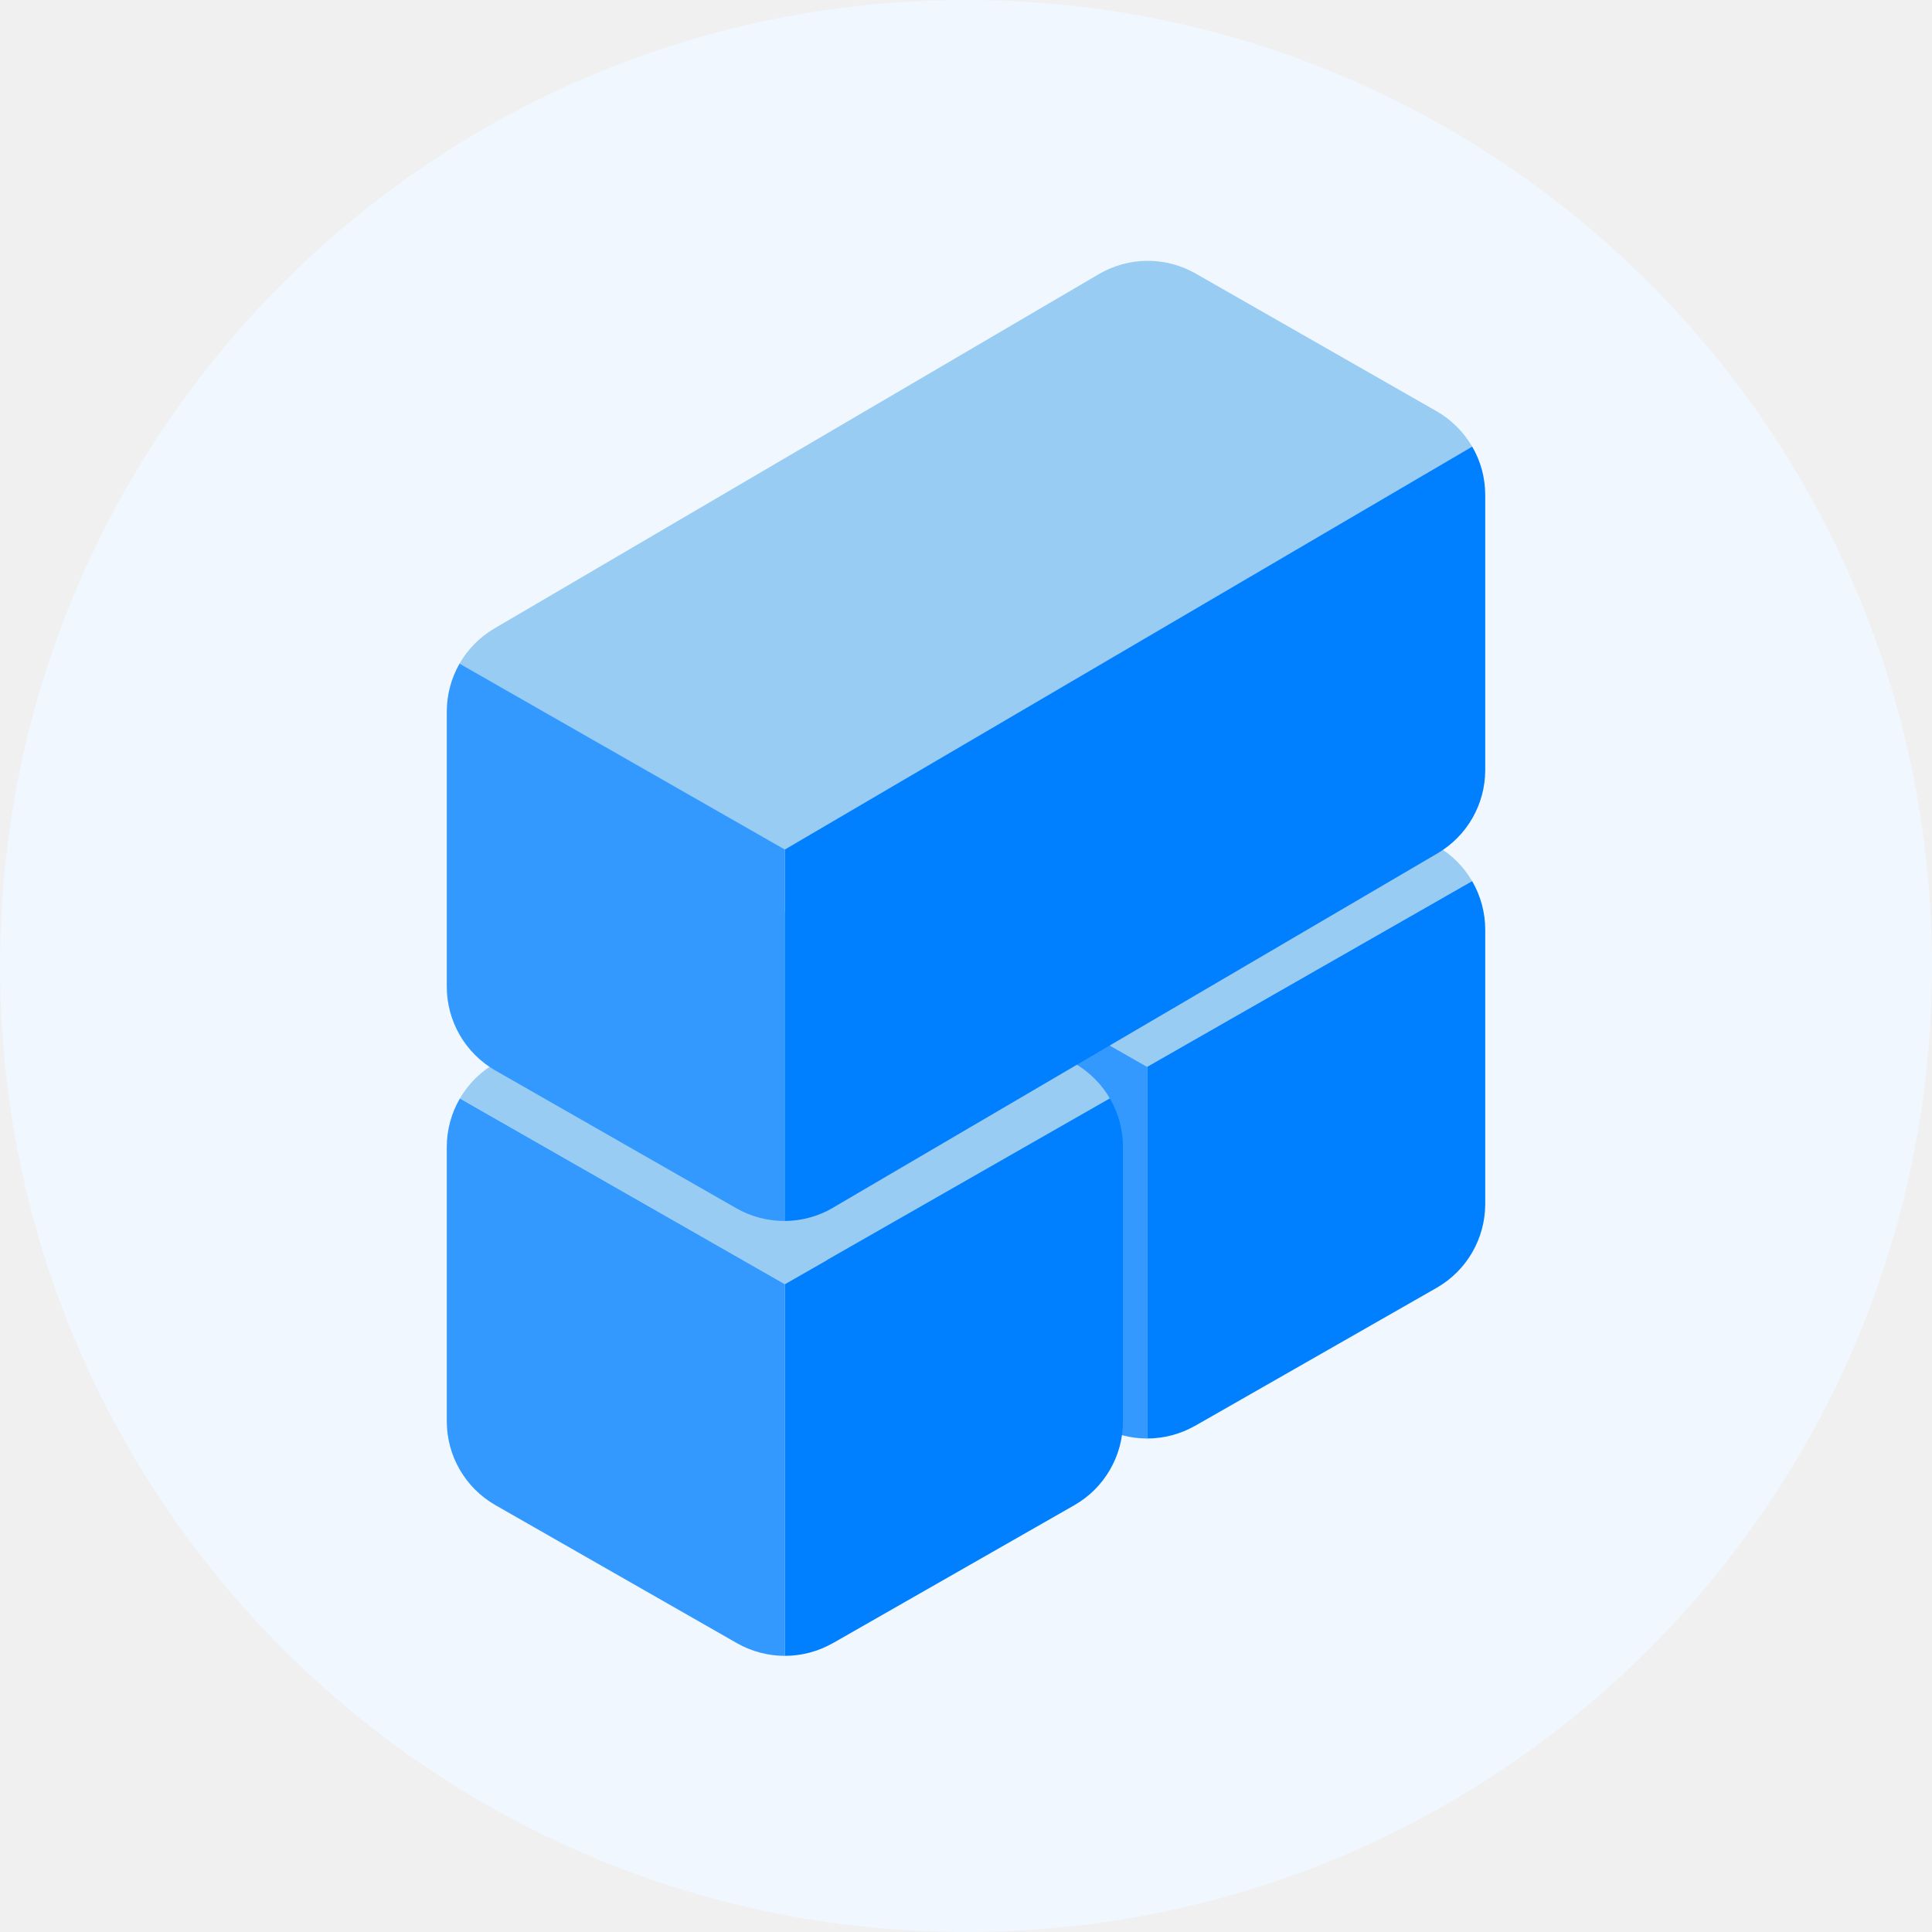
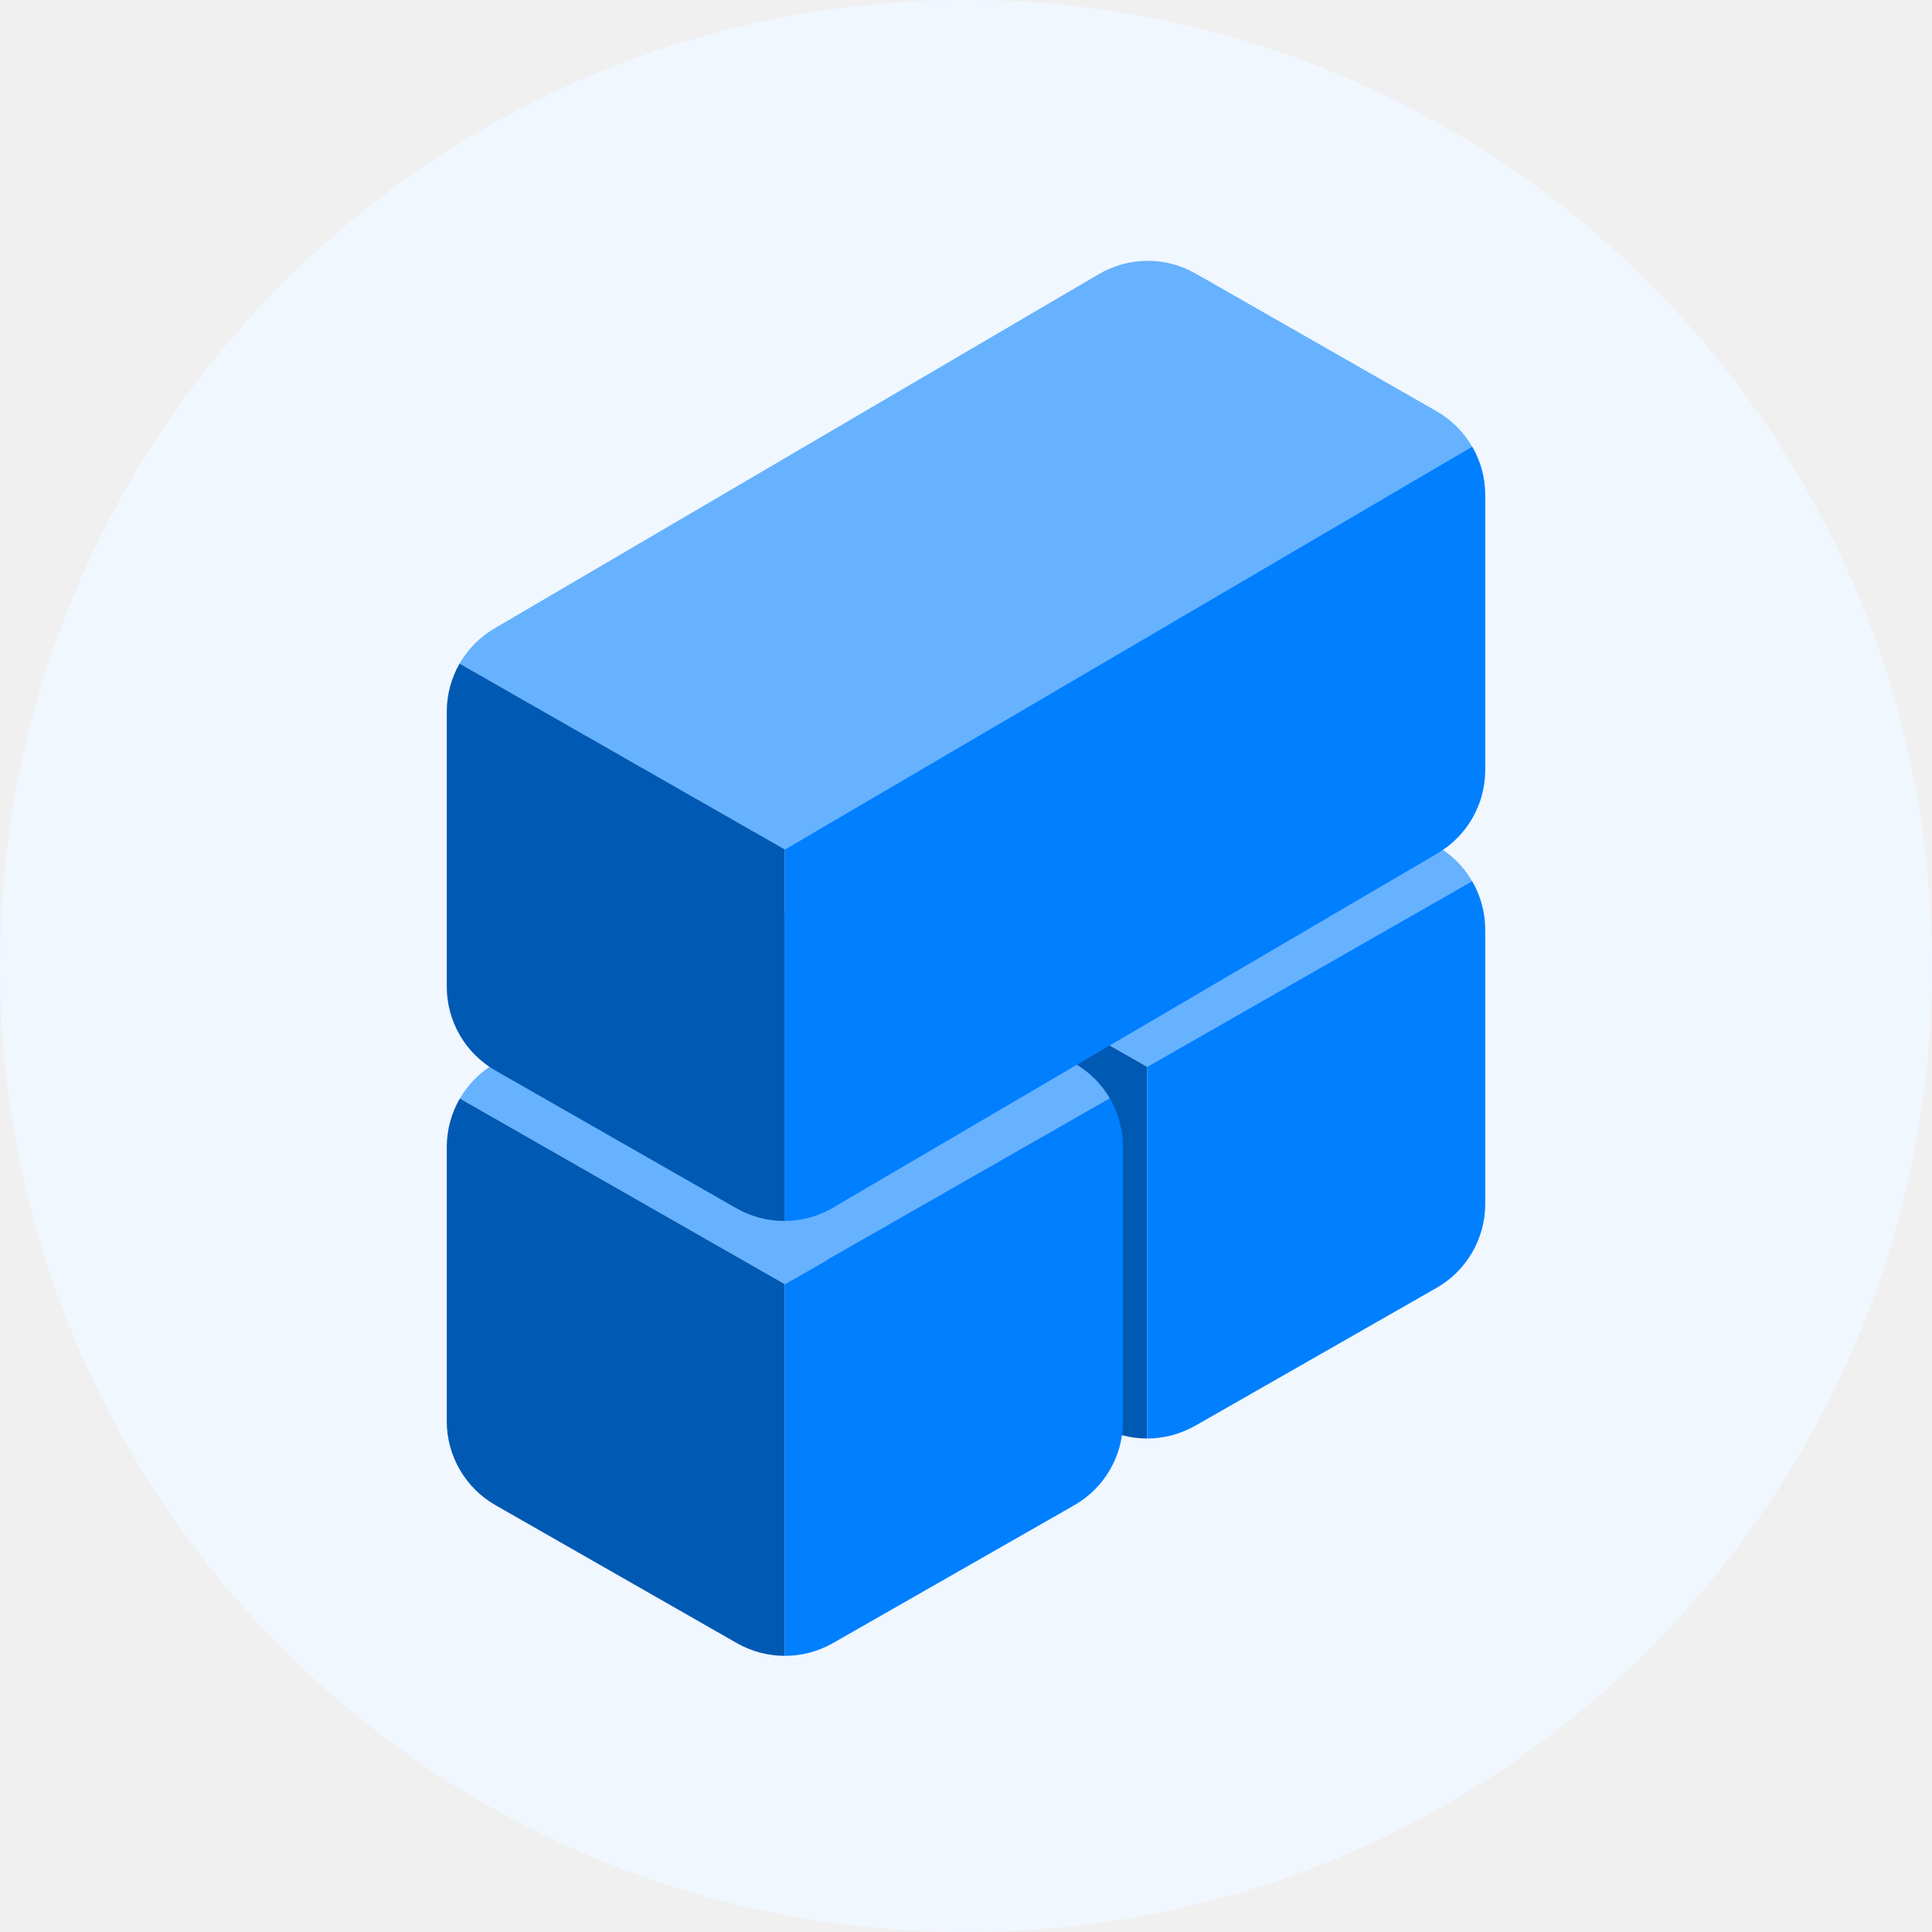
<svg xmlns="http://www.w3.org/2000/svg" width="32" height="32" fill="none">
  <g clip-path="url(#a)">
    <circle cx="16" cy="16" r="16" fill="#F0F7FF" />
-     <path fill="#99CCF3" d="M13.617 14.593 19 17.67l5.383-3.076a1.598 1.598 0 0 0-.589-.584l-4-2.286a1.6 1.6 0 0 0-1.587 0l-4 2.285a1.6 1.6 0 0 0-.59.585Z" />
-     <path fill="#39F" d="M13.4 15.398v4.543a1.6 1.6 0 0 0 .806 1.389l4 2.286c.246.14.52.21.794.21V17.67l-5.383-3.076c-.14.24-.217.517-.217.805Z" />
+     <path fill="#66B2FF" d="M13.617 14.593 19 17.67l5.383-3.076a1.598 1.598 0 0 0-.589-.584l-4-2.286a1.6 1.6 0 0 0-1.587 0l-4 2.285a1.6 1.6 0 0 0-.59.585Z" />
+     <path fill="#0059B3" d="M13.4 15.398v4.543a1.6 1.6 0 0 0 .806 1.389l4 2.286c.246.14.52.21.794.21V17.67l-5.383-3.076c-.14.24-.217.517-.217.805Z" />
    <path fill="#007FFF" d="M19.793 23.616a1.6 1.6 0 0 1-.793.21V17.67l5.383-3.076c.14.24.217.517.217.805v4.543a1.6 1.6 0 0 1-.806 1.389l-4.001 2.286Z" />
-     <path fill="#99CCF3" d="M7.617 18.193 13 21.27l5.383-3.076a1.599 1.599 0 0 0-.589-.584l-4-2.286a1.6 1.6 0 0 0-1.587 0l-4 2.285a1.6 1.6 0 0 0-.59.585Z" />
-     <path fill="#39F" d="M7.4 18.998v4.543a1.6 1.6 0 0 0 .806 1.389l4 2.286c.246.14.52.21.794.21V21.27l-5.383-3.076c-.14.24-.217.517-.217.805Z" />
+     <path fill="#66B2FF" d="M7.617 18.193 13 21.27l5.383-3.076a1.599 1.599 0 0 0-.589-.584l-4-2.286a1.6 1.6 0 0 0-1.587 0l-4 2.285a1.6 1.6 0 0 0-.59.585Z" />
+     <path fill="#0059B3" d="M7.4 18.998v4.543a1.6 1.6 0 0 0 .806 1.389l4 2.286c.246.14.52.21.794.21V21.27l-5.383-3.076c-.14.24-.217.517-.217.805Z" />
    <path fill="#007FFF" d="M13.793 27.216a1.6 1.6 0 0 1-.793.21V21.27l5.383-3.076c.14.24.217.517.217.805v4.543a1.6 1.6 0 0 1-.806 1.389l-4.001 2.286Z" />
-     <path fill="#99CCF3" d="M7.612 10.992 13 14.072l11.384-6.674a1.6 1.6 0 0 0-.59-.587l-3.99-2.28a1.6 1.6 0 0 0-1.603.009l-10.01 5.868a1.598 1.598 0 0 0-.58.584Z" />
-     <path fill="#39F" d="M7.4 11.788v4.555a1.6 1.6 0 0 0 .805 1.388l3.992 2.282a1.6 1.6 0 0 0 .803.21V14.07l-5.388-3.079a1.6 1.6 0 0 0-.212.796Z" />
+     <path fill="#66B2FF" d="M7.612 10.992 13 14.072l11.384-6.674a1.6 1.6 0 0 0-.59-.587l-3.99-2.28a1.6 1.6 0 0 0-1.603.009l-10.01 5.868a1.598 1.598 0 0 0-.58.584Z" />
+     <path fill="#0059B3" d="M7.4 11.788v4.555a1.6 1.6 0 0 0 .805 1.388l3.992 2.282a1.6 1.6 0 0 0 .803.21V14.07l-5.388-3.079a1.6 1.6 0 0 0-.212.796Z" />
    <path fill="#007FFF" d="M13.799 20.003a1.6 1.6 0 0 1-.799.22V14.07l11.384-6.673c.14.24.216.515.216.802v4.555a1.6 1.6 0 0 1-.79 1.38l-10.011 5.868Z" />
  </g>
  <defs>
    <clipPath id="a">
      <path fill="#fff" d="M0 0h32v32H0z" />
    </clipPath>
  </defs>
</svg>
